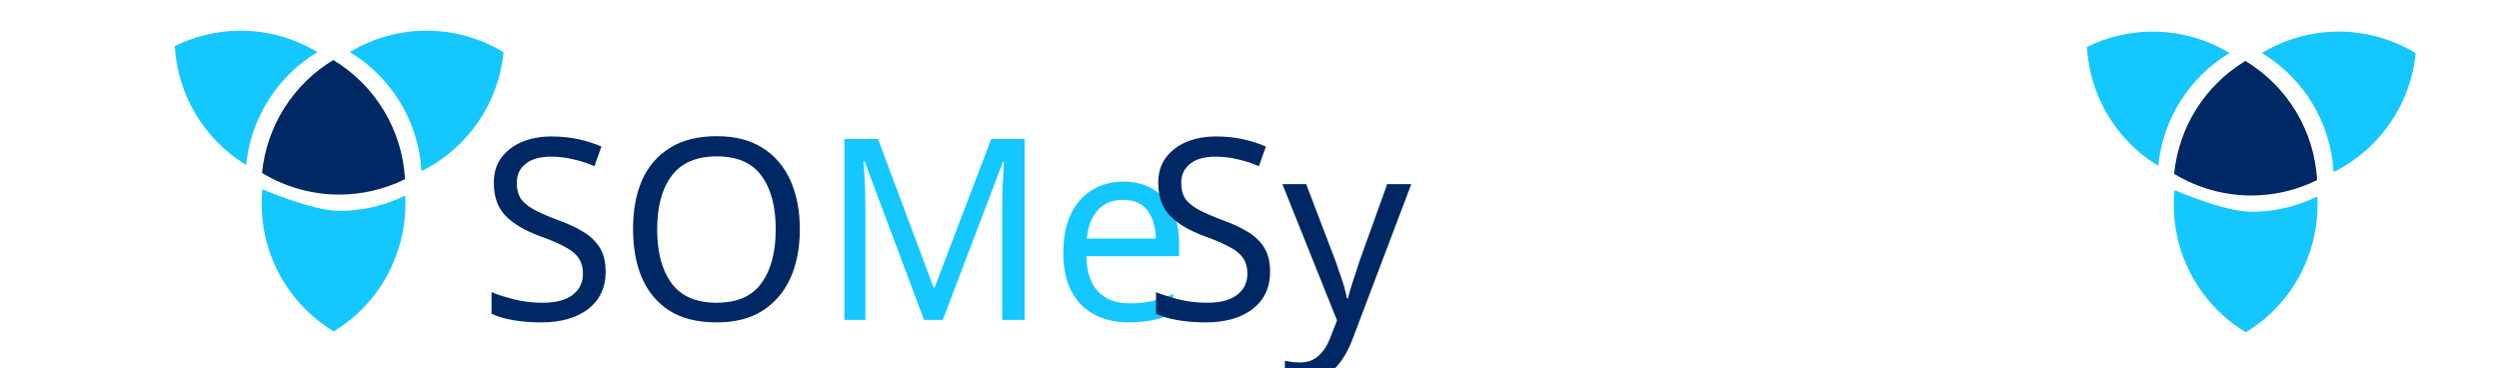
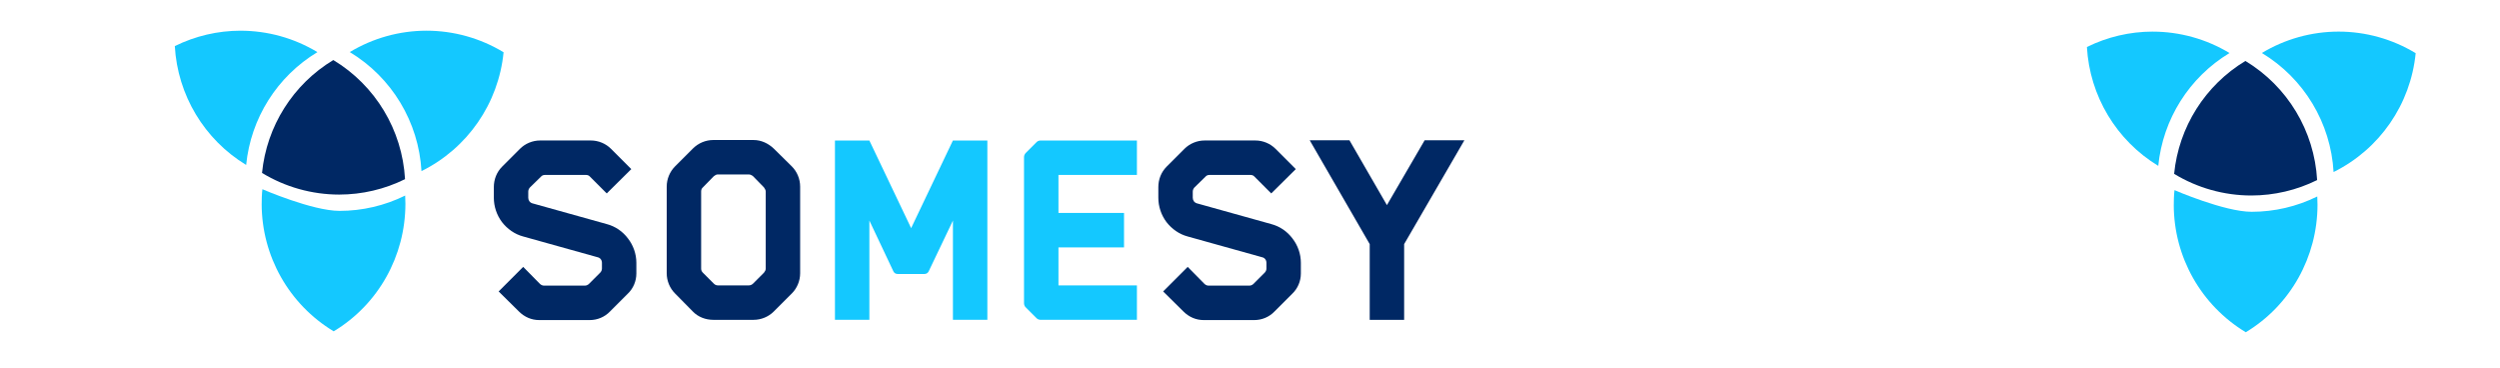
<svg xmlns="http://www.w3.org/2000/svg" width="139.304mm" height="20.466mm" viewBox="0 0 139.304 20.466" version="1.1" id="svg1208">
  <defs id="defs1205">
    </defs>
  <g id="layer1" transform="translate(-31.53167,-206.7281)">
-     <text xml:space="preserve" style="font-style:normal;font-variant:normal;font-weight:normal;font-stretch:normal;font-size:14.102px;line-height:1.25;font-family:Hermann;-inkscape-font-specification:'Hermann, Normal';font-variant-ligatures:normal;font-variant-caps:normal;font-variant-numeric:normal;font-variant-east-asian:normal;fill:#14c8ff;fill-opacity:1;stroke:none;stroke-width:0.249" x="77.227" y="224.549" id="text52559-6-0-1-7-0-1-9-5-3-0-2-1-8-4">
-       <tspan id="tspan52557-2-8-9-7-9-9-7-4-9-7-7-9-0-8" style="font-style:normal;font-variant:normal;font-weight:normal;font-stretch:normal;font-size:14.111px;font-family:Hermann;-inkscape-font-specification:'Hermann, Normal';font-variant-ligatures:normal;font-variant-caps:normal;font-variant-numeric:normal;font-variant-east-asian:normal;fill:#14c8ff;fill-opacity:1;stroke-width:0.249" x="77.227" y="224.549">Me</tspan>
-     </text>
-     <text xml:space="preserve" style="font-style:normal;font-variant:normal;font-weight:normal;font-stretch:normal;font-size:14.102px;line-height:1.25;font-family:Hermann;-inkscape-font-specification:'Hermann, Normal';font-variant-ligatures:normal;font-variant-caps:normal;font-variant-numeric:normal;font-variant-east-asian:normal;fill:#002864;fill-opacity:1;stroke:none;stroke-width:0.249" x="58.213" y="224.549" id="text52559-6-0-1-7-0-1-9-5-9-7-6-4-5-2-0">
-       <tspan id="tspan52557-2-8-9-7-9-9-7-4-8-2-3-0-7-1-4" style="font-style:normal;font-variant:normal;font-weight:normal;font-stretch:normal;font-size:14.111px;font-family:Hermann;-inkscape-font-specification:'Hermann, Normal';font-variant-ligatures:normal;font-variant-caps:normal;font-variant-numeric:normal;font-variant-east-asian:normal;fill:#002864;fill-opacity:1;stroke-width:0.249" x="58.213" y="224.549">SO</tspan>
-     </text>
+     <path style="font-size:14.111px;line-height:1.25;font-family:Hermann;-inkscape-font-specification:'Hermann, Normal';fill:#14c8ff;stroke-width:0.249" d="m 84.65,214.558 -2.328,4.882 -2.328,-4.882 h -1.919 v 9.991 h 1.919 v -5.532 l 1.341,2.836 c 0.042,0.085 0.127,0.141 0.226,0.141 h 1.51 c 0.099,0 0.183,-0.056 0.226,-0.141 l 1.355,-2.836 v 5.532 h 1.919 v -9.991 z m 5.884,1.919 v 2.117 h 3.655 v 1.919 h -3.655 v 2.117 h 4.374 v 1.919 h -5.362 c -0.085,0 -0.169,-0.028 -0.226,-0.085 l -0.621,-0.621 c -0.056,-0.056 -0.085,-0.141 -0.085,-0.226 v -8.128 c 0,-0.085 0.028,-0.155 0.085,-0.226 l 0.621,-0.621 c 0.056,-0.056 0.141,-0.085 0.226,-0.085 h 5.362 v 1.919 z" id="text52559-6-0-1-7-0-1-9-5-3-0-2-1-8-4" aria-label="Me" />
+     <path style="font-size:14.111px;line-height:1.25;font-family:Hermann;-inkscape-font-specification:'Hermann, Normal';fill:#002864;stroke-width:0.249" d="m 64.408,224.563 h -2.822 c -0.423,0 -0.818,-0.169 -1.129,-0.48 l -1.129,-1.115 1.369,-1.369 0.931,0.945 c 0.056,0.056 0.141,0.099 0.226,0.099 h 2.286 c 0.085,0 0.169,-0.042 0.226,-0.099 l 0.621,-0.621 c 0.056,-0.056 0.099,-0.141 0.099,-0.226 v -0.325 c 0,-0.155 -0.099,-0.282 -0.24,-0.31 l -4.149,-1.157 c -0.48,-0.127 -0.889,-0.423 -1.185,-0.804 -0.296,-0.395 -0.452,-0.875 -0.452,-1.355 v -0.593 c 0,-0.423 0.155,-0.833 0.466,-1.143 l 0.988,-0.988 c 0.296,-0.296 0.706,-0.466 1.129,-0.466 h 2.822 c 0.423,0 0.833,0.169 1.129,0.466 l 1.129,1.129 -1.369,1.355 -0.931,-0.931 c -0.056,-0.07 -0.141,-0.099 -0.226,-0.099 h -2.286 c -0.085,0 -0.169,0.028 -0.226,0.099 l -0.621,0.607 c -0.056,0.071 -0.085,0.141 -0.085,0.226 v 0.339 c 0,0.141 0.085,0.268 0.226,0.31 l 4.149,1.157 c 0.48,0.127 0.889,0.409 1.185,0.804 0.296,0.381 0.466,0.861 0.466,1.355 v 0.593 c 0,0.423 -0.169,0.833 -0.48,1.129 l -0.988,0.988 c -0.296,0.31 -0.706,0.48 -1.129,0.48 z m 9.13,-10.033 h -2.244 c -0.423,0 -0.833,0.169 -1.143,0.48 l -0.988,0.988 c -0.296,0.296 -0.466,0.706 -0.466,1.129 v 4.826 c 0,0.423 0.169,0.833 0.466,1.129 l 0.988,1.002 c 0.296,0.31 0.72,0.466 1.143,0.466 h 2.244 c 0.423,0 0.833,-0.169 1.129,-0.466 l 1.002,-1.002 c 0.296,-0.296 0.466,-0.706 0.466,-1.129 v -4.826 c 0,-0.423 -0.169,-0.833 -0.466,-1.129 l -1.002,-0.988 c -0.31,-0.296 -0.706,-0.48 -1.129,-0.48 z m 0.579,7.394 -0.607,0.607 c -0.071,0.07 -0.155,0.099 -0.24,0.099 h -1.722 c -0.085,0 -0.155,-0.028 -0.226,-0.099 l -0.607,-0.607 c -0.071,-0.07 -0.099,-0.141 -0.099,-0.226 v -4.304 c 0,-0.085 0.028,-0.169 0.099,-0.226 l 0.607,-0.621 c 0.071,-0.056 0.141,-0.099 0.226,-0.099 H 73.27 c 0.085,0 0.169,0.042 0.24,0.099 l 0.607,0.621 c 0.042,0.071 0.099,0.141 0.099,0.226 v 4.304 c 0,0.085 -0.042,0.155 -0.099,0.226 z" id="text52559-6-0-1-7-0-1-9-5-9-7-6-4-5-2-0" aria-label="SO" />
    <text xml:space="preserve" style="font-style:normal;font-weight:normal;font-size:10.583px;line-height:1.25;font-family:sans-serif;fill:#000000;fill-opacity:1;stroke:none;stroke-width:0.265" x="-372.442" y="388.894" id="text212478">
      <tspan id="tspan212476" style="stroke-width:0.265" x="-372.442" y="388.894" />
    </text>
-     <text xml:space="preserve" style="font-style:normal;font-variant:normal;font-weight:normal;font-stretch:normal;font-size:14.102px;line-height:1.25;font-family:Hermann;-inkscape-font-specification:'Hermann, Normal';font-variant-ligatures:normal;font-variant-caps:normal;font-variant-numeric:normal;font-variant-east-asian:normal;fill:#002864;fill-opacity:1;stroke:none;stroke-width:0.249" x="95.255" y="224.549" id="text473">
-       <tspan id="tspan471" style="font-style:normal;font-variant:normal;font-weight:normal;font-stretch:normal;font-size:14.111px;font-family:Hermann;-inkscape-font-specification:'Hermann, Normal';font-variant-ligatures:normal;font-variant-caps:normal;font-variant-numeric:normal;font-variant-east-asian:normal;fill:#002864;fill-opacity:1;stroke-width:0.249" x="95.255" y="224.549">Sy</tspan>
-     </text>
+     <path style="font-size:14.111px;line-height:1.25;font-family:Hermann;-inkscape-font-specification:'Hermann, Normal';fill:#002864;stroke-width:0.249" d="m 101.45,224.563 h -2.822 c -0.423,0 -0.818,-0.169 -1.129,-0.48 l -1.129,-1.115 1.369,-1.369 0.931,0.945 c 0.056,0.056 0.141,0.099 0.226,0.099 h 2.286 c 0.085,0 0.169,-0.042 0.226,-0.099 l 0.621,-0.621 c 0.056,-0.056 0.099,-0.141 0.099,-0.226 v -0.325 c 0,-0.155 -0.099,-0.282 -0.24,-0.31 l -4.149,-1.157 c -0.48,-0.127 -0.889,-0.423 -1.185,-0.804 -0.296,-0.395 -0.452,-0.875 -0.452,-1.355 v -0.593 c 0,-0.423 0.155,-0.833 0.466,-1.143 l 0.988,-0.988 c 0.296,-0.296 0.706,-0.466 1.129,-0.466 h 2.822 c 0.423,0 0.833,0.169 1.129,0.466 l 1.129,1.129 -1.369,1.355 -0.931,-0.931 c -0.056,-0.07 -0.141,-0.099 -0.226,-0.099 h -2.286 c -0.085,0 -0.169,0.028 -0.226,0.099 l -0.621,0.607 c -0.056,0.071 -0.085,0.141 -0.085,0.226 v 0.339 c 0,0.141 0.085,0.268 0.226,0.31 l 4.149,1.157 c 0.48,0.127 0.889,0.409 1.185,0.804 0.296,0.381 0.466,0.861 0.466,1.355 v 0.593 c 0,0.423 -0.169,0.833 -0.48,1.129 l -0.988,0.988 c -0.296,0.31 -0.706,0.48 -1.129,0.48 z m 7.394,-6.406 2.103,-3.612 h 2.215 l -3.358,5.786 v 4.219 h -1.919 v -4.219 l -3.344,-5.786 h 2.215 z" id="text473" aria-label="Sy" />
    <g id="g941" style="fill:none;stroke:#ffc8ff;stroke-width:1;stroke-dasharray:none;stroke-opacity:1" transform="translate(-54.38759,0.1600912)">
      <g id="g2943" transform="matrix(1.244001,0,0,1.244001,8.861902,0.6694365)">
        <path id="path2935" style="fill:#002864;fill-opacity:1;fill-rule:evenodd;stroke:none;stroke-width:1;stroke-linecap:round;stroke-linejoin:round;stroke-miterlimit:2;stroke-dasharray:none;stroke-opacity:1;paint-order:markers stroke fill" d="m 162.561,168.243 a 6.667,6.667 0 0 0 -3.195,5.057 6.667,6.667 0 0 0 3.456,0.97 6.667,6.667 0 0 0 2.952,-0.691 6.667,6.667 0 0 0 -3.214,-5.335 z" />
        <path id="path2937" style="fill:#14c8ff;fill-opacity:1;fill-rule:evenodd;stroke:none;stroke-width:1;stroke-linecap:round;stroke-linejoin:round;stroke-miterlimit:2;stroke-dasharray:none;stroke-opacity:1;paint-order:markers stroke fill" d="m 159.35,174.687 c 10e-4,2.337 1.226,4.502 3.227,5.708 2.002,-1.205 3.212,-3.376 3.214,-5.712 -2e-4,-0.123 -0.004,-0.246 -0.011,-0.369 -0.915,0.451 -1.921,0.686 -2.941,0.686 -1.219,-0.001 -3.456,-0.97 -3.456,-0.97 0,0 -0.032,0.202 -0.032,0.657 z" />
        <path id="path2939" style="fill:#14c8ff;fill-opacity:1;fill-rule:evenodd;stroke:none;stroke-width:1;stroke-linecap:round;stroke-linejoin:round;stroke-miterlimit:2;stroke-dasharray:none;stroke-opacity:1;paint-order:markers stroke fill" d="m 158.407,166.929 a 6.667,6.667 0 0 0 -2.949,0.69 6.667,6.667 0 0 0 3.197,5.324 6.667,6.667 0 0 1 3.193,-5.054 6.667,6.667 0 0 0 -3.441,-0.959 z m 3.517,1.006 a 6.667,6.667 0 0 1 0.196,0.127 6.667,6.667 0 0 0 -0.196,-0.127 z m 0.322,0.213 a 6.667,6.667 0 0 1 0.194,0.142 6.667,6.667 0 0 0 -0.194,-0.142 z m 0.303,0.226 a 6.667,6.667 0 0 1 0.198,0.165 6.667,6.667 0 0 0 -0.198,-0.165 z m 0.296,0.248 a 6.667,6.667 0 0 1 0.273,0.257 6.667,6.667 0 0 0 -0.273,-0.257 z m 0.32,0.307 a 6.667,6.667 0 0 1 0.208,0.221 6.667,6.667 0 0 0 -0.208,-0.221 z m 0.309,0.339 a 6.667,6.667 0 0 1 0.146,0.175 6.667,6.667 0 0 0 -0.146,-0.175 z m 0.24,0.298 a 6.667,6.667 0 0 1 0.134,0.182 6.667,6.667 0 0 0 -0.134,-0.182 z m 0.224,0.313 a 6.667,6.667 0 0 1 0.13,0.202 6.667,6.667 0 0 0 -0.13,-0.202 z m 0.201,0.317 a 6.667,6.667 0 0 1 0.126,0.223 6.667,6.667 0 0 0 -0.126,-0.223 z m 0.189,0.339 a 6.667,6.667 0 0 1 0.162,0.333 6.667,6.667 0 0 0 -0.162,-0.333 z m 0.183,0.386 a 6.667,6.667 0 0 1 0.124,0.3 6.667,6.667 0 0 0 -0.124,-0.3 z m 0.173,0.438 a 6.667,6.667 0 0 1 0.072,0.212 6.667,6.667 0 0 0 -0.072,-0.212 z m 0.121,0.375 a 6.667,6.667 0 0 1 0.057,0.208 6.667,6.667 0 0 0 -0.057,-0.208 z m 0.098,0.374 a 6.667,6.667 0 0 1 0.043,0.205 6.667,6.667 0 0 0 -0.043,-0.205 z m 0.073,0.365 a 6.667,6.667 0 0 1 0.036,0.24 6.667,6.667 0 0 0 -0.036,-0.24 z m 0.054,0.377 a 6.667,6.667 0 0 1 0.032,0.374 6.667,6.667 0 0 0 -0.032,-0.374 z m 0.032,0.374 a 6.667,6.667 0 0 1 -0.334,0.153 6.667,6.667 0 0 0 0.334,-0.153 z m -6.396,-0.272 a 6.667,6.667 0 0 0 0.339,0.192 6.667,6.667 0 0 1 -0.339,-0.192 z m 0.339,0.192 a 6.667,6.667 0 0 0 1.108,0.463 6.667,6.667 0 0 1 -1.108,-0.463 z m 5.632,0.27 a 6.667,6.667 0 0 1 -0.24,0.094 6.667,6.667 0 0 0 0.24,-0.094 z m -0.374,0.141 a 6.667,6.667 0 0 1 -0.214,0.07 6.667,6.667 0 0 0 0.214,-0.07 z m -4.112,0.064 a 6.667,6.667 0 0 0 0.326,0.091 6.667,6.667 0 0 1 -0.326,-0.091 z m 3.756,0.047 a 6.667,6.667 0 0 1 -0.208,0.055 6.667,6.667 0 0 0 0.208,-0.055 z m -3.338,0.066 a 6.667,6.667 0 0 0 0.284,0.061 6.667,6.667 0 0 1 -0.284,-0.061 z m 2.985,0.023 a 6.667,6.667 0 0 1 -0.215,0.043 6.667,6.667 0 0 0 0.215,-0.043 z m -2.598,0.057 a 6.667,6.667 0 0 0 0.275,0.042 6.667,6.667 0 0 1 -0.275,-0.042 z m 2.24,0.012 a 6.667,6.667 0 0 1 -0.223,0.032 6.667,6.667 0 0 0 0.223,-0.032 z m -1.849,0.045 a 6.667,6.667 0 0 0 0.265,0.024 6.667,6.667 0 0 1 -0.265,-0.024 z m 1.489,0.004 a 6.667,6.667 0 0 1 -0.263,0.023 6.667,6.667 0 0 0 0.263,-0.023 z m -1.102,0.03 a 6.667,6.667 0 0 0 0.377,0.011 6.667,6.667 0 0 1 -0.377,-0.011 z m 0.377,0.011 a 6.667,6.667 0 0 0 0.367,-0.011 6.667,6.667 0 0 1 -0.367,0.011 z" />
        <path id="path2941" style="fill:#14c8ff;fill-opacity:1;fill-rule:evenodd;stroke:none;stroke-width:1;stroke-linecap:round;stroke-linejoin:round;stroke-miterlimit:2;stroke-dasharray:none;stroke-opacity:1;paint-order:markers stroke fill" d="m 166.734,166.929 a 6.667,6.667 0 0 0 -3.436,0.958 6.667,6.667 0 0 1 3.213,5.332 6.667,6.667 0 0 0 3.679,-5.324 6.667,6.667 0 0 0 -3.456,-0.966 z m -3.461,0.974 a 6.667,6.667 0 0 0 -0.293,0.189 6.667,6.667 0 0 1 0.293,-0.189 z m -0.356,0.232 a 6.667,6.667 0 0 0 -0.261,0.193 6.667,6.667 0 0 1 0.261,-0.193 z m -0.322,0.24 a 6.667,6.667 0 0 0 -0.268,0.224 6.667,6.667 0 0 1 0.268,-0.224 z m -0.302,0.254 a 6.667,6.667 0 0 0 -0.565,0.57 6.667,6.667 0 0 1 0.565,-0.57 z m -0.601,0.613 a 6.667,6.667 0 0 0 -0.213,0.26 6.667,6.667 0 0 1 0.213,-0.26 z m -0.269,0.333 a 6.667,6.667 0 0 0 -0.18,0.249 6.667,6.667 0 0 1 0.18,-0.249 z m -0.231,0.325 a 6.667,6.667 0 0 0 -0.16,0.252 6.667,6.667 0 0 1 0.16,-0.252 z m -0.216,0.345 a 6.667,6.667 0 0 0 -0.174,0.318 6.667,6.667 0 0 1 0.174,-0.318 z m -0.183,0.334 a 6.667,6.667 0 0 0 -0.17,0.361 6.667,6.667 0 0 1 0.17,-0.361 z m -0.197,0.427 a 6.667,6.667 0 0 0 -0.118,0.3 6.667,6.667 0 0 1 0.118,-0.3 z m -0.152,0.398 a 6.667,6.667 0 0 0 -0.087,0.266 6.667,6.667 0 0 1 0.087,-0.266 z m -0.124,0.393 a 6.667,6.667 0 0 0 -0.067,0.259 6.667,6.667 0 0 1 0.067,-0.259 z m -0.095,0.378 a 6.667,6.667 0 0 0 -0.054,0.28 6.667,6.667 0 0 1 0.054,-0.28 z m -0.073,0.386 a 6.667,6.667 0 0 0 -0.05,0.384 6.667,6.667 0 0 1 0.05,-0.384 z m -0.05,0.384 a 6.667,6.667 0 0 0 0.322,0.183 6.667,6.667 0 0 1 -0.322,-0.183 z m 0.425,0.235 a 6.667,6.667 0 0 0 0.235,0.116 6.667,6.667 0 0 1 -0.235,-0.116 z m 5.877,0.092 a 6.667,6.667 0 0 1 -0.183,0.084 6.667,6.667 0 0 0 0.183,-0.084 z m -5.518,0.079 a 6.667,6.667 0 0 0 0.215,0.09 6.667,6.667 0 0 1 -0.215,-0.09 z m 5.187,0.067 a 6.667,6.667 0 0 1 -0.202,0.08 6.667,6.667 0 0 0 0.202,-0.08 z m -4.835,0.077 a 6.667,6.667 0 0 0 0.254,0.088 6.667,6.667 0 0 1 -0.254,-0.088 z m 4.483,0.056 a 6.667,6.667 0 0 1 -0.187,0.061 6.667,6.667 0 0 0 0.187,-0.061 z m -4.135,0.064 a 6.667,6.667 0 0 0 0.36,0.101 6.667,6.667 0 0 1 -0.36,-0.101 z m 3.781,0.048 a 6.667,6.667 0 0 1 -0.196,0.052 6.667,6.667 0 0 0 0.196,-0.052 z m -3.352,0.069 a 6.667,6.667 0 0 0 0.297,0.064 6.667,6.667 0 0 1 -0.297,-0.064 z m 3.005,0.019 a 6.667,6.667 0 0 1 -0.218,0.044 6.667,6.667 0 0 0 0.218,-0.044 z m -2.593,0.065 a 6.667,6.667 0 0 0 0.253,0.039 6.667,6.667 0 0 1 -0.253,-0.039 z m 2.226,0.007 a 6.667,6.667 0 0 1 -0.224,0.033 6.667,6.667 0 0 0 0.224,-0.033 z m -1.834,0.049 a 6.667,6.667 0 0 0 0.241,0.022 6.667,6.667 0 0 1 -0.241,-0.022 z m 1.476,0.001 a 6.667,6.667 0 0 1 -0.291,0.025 6.667,6.667 0 0 0 0.291,-0.025 z m -1.109,0.031 a 6.667,6.667 0 0 0 0.372,0.011 6.667,6.667 0 0 1 -0.372,-0.011 z m 0.372,0.011 a 6.667,6.667 0 0 0 0.373,-0.011 6.667,6.667 0 0 1 -0.373,0.011 z" />
      </g>
      <g id="g3737" transform="matrix(1.244001,0,0,1.244001,-97.72566,0.6184665)">
        <path id="path3729" style="fill:#002864;fill-opacity:1;fill-rule:evenodd;stroke:none;stroke-width:1;stroke-linecap:round;stroke-linejoin:round;stroke-miterlimit:2;stroke-dasharray:none;stroke-opacity:1;paint-order:markers stroke fill" d="m 162.561,168.243 a 6.667,6.667 0 0 0 -3.195,5.057 6.667,6.667 0 0 0 3.456,0.97 6.667,6.667 0 0 0 2.952,-0.691 6.667,6.667 0 0 0 -3.214,-5.335 z" />
        <path id="path3731" style="fill:#14c8ff;fill-opacity:1;fill-rule:evenodd;stroke:none;stroke-width:1;stroke-linecap:round;stroke-linejoin:round;stroke-miterlimit:2;stroke-dasharray:none;stroke-opacity:1;paint-order:markers stroke fill" d="m 159.35,174.687 c 10e-4,2.337 1.226,4.502 3.227,5.708 2.002,-1.205 3.212,-3.376 3.214,-5.712 -2e-4,-0.123 -0.004,-0.246 -0.011,-0.369 -0.915,0.451 -1.921,0.686 -2.941,0.686 -1.219,-0.001 -3.456,-0.97 -3.456,-0.97 0,0 -0.032,0.202 -0.032,0.657 z" />
        <path id="path3733" style="fill:#14c8ff;fill-opacity:1;fill-rule:evenodd;stroke:none;stroke-width:1;stroke-linecap:round;stroke-linejoin:round;stroke-miterlimit:2;stroke-dasharray:none;stroke-opacity:1;paint-order:markers stroke fill" d="m 158.407,166.929 a 6.667,6.667 0 0 0 -2.949,0.69 6.667,6.667 0 0 0 3.197,5.324 6.667,6.667 0 0 1 3.193,-5.054 6.667,6.667 0 0 0 -3.441,-0.959 z m 3.517,1.006 a 6.667,6.667 0 0 1 0.196,0.127 6.667,6.667 0 0 0 -0.196,-0.127 z m 0.322,0.213 a 6.667,6.667 0 0 1 0.194,0.142 6.667,6.667 0 0 0 -0.194,-0.142 z m 0.303,0.226 a 6.667,6.667 0 0 1 0.198,0.165 6.667,6.667 0 0 0 -0.198,-0.165 z m 0.296,0.248 a 6.667,6.667 0 0 1 0.273,0.257 6.667,6.667 0 0 0 -0.273,-0.257 z m 0.32,0.307 a 6.667,6.667 0 0 1 0.208,0.221 6.667,6.667 0 0 0 -0.208,-0.221 z m 0.309,0.339 a 6.667,6.667 0 0 1 0.146,0.175 6.667,6.667 0 0 0 -0.146,-0.175 z m 0.24,0.298 a 6.667,6.667 0 0 1 0.134,0.182 6.667,6.667 0 0 0 -0.134,-0.182 z m 0.224,0.313 a 6.667,6.667 0 0 1 0.13,0.202 6.667,6.667 0 0 0 -0.13,-0.202 z m 0.201,0.317 a 6.667,6.667 0 0 1 0.126,0.223 6.667,6.667 0 0 0 -0.126,-0.223 z m 0.189,0.339 a 6.667,6.667 0 0 1 0.162,0.333 6.667,6.667 0 0 0 -0.162,-0.333 z m 0.183,0.386 a 6.667,6.667 0 0 1 0.124,0.3 6.667,6.667 0 0 0 -0.124,-0.3 z m 0.173,0.438 a 6.667,6.667 0 0 1 0.072,0.212 6.667,6.667 0 0 0 -0.072,-0.212 z m 0.121,0.375 a 6.667,6.667 0 0 1 0.057,0.208 6.667,6.667 0 0 0 -0.057,-0.208 z m 0.098,0.374 a 6.667,6.667 0 0 1 0.043,0.205 6.667,6.667 0 0 0 -0.043,-0.205 z m 0.073,0.365 a 6.667,6.667 0 0 1 0.036,0.24 6.667,6.667 0 0 0 -0.036,-0.24 z m 0.054,0.377 a 6.667,6.667 0 0 1 0.032,0.374 6.667,6.667 0 0 0 -0.032,-0.374 z m 0.032,0.374 a 6.667,6.667 0 0 1 -0.334,0.153 6.667,6.667 0 0 0 0.334,-0.153 z m -6.396,-0.272 a 6.667,6.667 0 0 0 0.339,0.192 6.667,6.667 0 0 1 -0.339,-0.192 z m 0.339,0.192 a 6.667,6.667 0 0 0 1.108,0.463 6.667,6.667 0 0 1 -1.108,-0.463 z m 5.632,0.27 a 6.667,6.667 0 0 1 -0.24,0.094 6.667,6.667 0 0 0 0.24,-0.094 z m -0.374,0.141 a 6.667,6.667 0 0 1 -0.214,0.07 6.667,6.667 0 0 0 0.214,-0.07 z m -4.112,0.064 a 6.667,6.667 0 0 0 0.326,0.091 6.667,6.667 0 0 1 -0.326,-0.091 z m 3.756,0.047 a 6.667,6.667 0 0 1 -0.208,0.055 6.667,6.667 0 0 0 0.208,-0.055 z m -3.338,0.066 a 6.667,6.667 0 0 0 0.284,0.061 6.667,6.667 0 0 1 -0.284,-0.061 z m 2.985,0.023 a 6.667,6.667 0 0 1 -0.215,0.043 6.667,6.667 0 0 0 0.215,-0.043 z m -2.598,0.057 a 6.667,6.667 0 0 0 0.275,0.042 6.667,6.667 0 0 1 -0.275,-0.042 z m 2.24,0.012 a 6.667,6.667 0 0 1 -0.223,0.032 6.667,6.667 0 0 0 0.223,-0.032 z m -1.849,0.045 a 6.667,6.667 0 0 0 0.265,0.024 6.667,6.667 0 0 1 -0.265,-0.024 z m 1.489,0.004 a 6.667,6.667 0 0 1 -0.263,0.023 6.667,6.667 0 0 0 0.263,-0.023 z m -1.102,0.03 a 6.667,6.667 0 0 0 0.377,0.011 6.667,6.667 0 0 1 -0.377,-0.011 z m 0.377,0.011 a 6.667,6.667 0 0 0 0.367,-0.011 6.667,6.667 0 0 1 -0.367,0.011 z" />
        <path id="path3735" style="fill:#14c8ff;fill-opacity:1;fill-rule:evenodd;stroke:none;stroke-width:1;stroke-linecap:round;stroke-linejoin:round;stroke-miterlimit:2;stroke-dasharray:none;stroke-opacity:1;paint-order:markers stroke fill" d="m 166.734,166.929 a 6.667,6.667 0 0 0 -3.436,0.958 6.667,6.667 0 0 1 3.213,5.332 6.667,6.667 0 0 0 3.679,-5.324 6.667,6.667 0 0 0 -3.456,-0.966 z m -3.461,0.974 a 6.667,6.667 0 0 0 -0.293,0.189 6.667,6.667 0 0 1 0.293,-0.189 z m -0.356,0.232 a 6.667,6.667 0 0 0 -0.261,0.193 6.667,6.667 0 0 1 0.261,-0.193 z m -0.322,0.24 a 6.667,6.667 0 0 0 -0.268,0.224 6.667,6.667 0 0 1 0.268,-0.224 z m -0.302,0.254 a 6.667,6.667 0 0 0 -0.565,0.57 6.667,6.667 0 0 1 0.565,-0.57 z m -0.601,0.613 a 6.667,6.667 0 0 0 -0.213,0.26 6.667,6.667 0 0 1 0.213,-0.26 z m -0.269,0.333 a 6.667,6.667 0 0 0 -0.18,0.249 6.667,6.667 0 0 1 0.18,-0.249 z m -0.231,0.325 a 6.667,6.667 0 0 0 -0.16,0.252 6.667,6.667 0 0 1 0.16,-0.252 z m -0.216,0.345 a 6.667,6.667 0 0 0 -0.174,0.318 6.667,6.667 0 0 1 0.174,-0.318 z m -0.183,0.334 a 6.667,6.667 0 0 0 -0.17,0.361 6.667,6.667 0 0 1 0.17,-0.361 z m -0.197,0.427 a 6.667,6.667 0 0 0 -0.118,0.3 6.667,6.667 0 0 1 0.118,-0.3 z m -0.152,0.398 a 6.667,6.667 0 0 0 -0.087,0.266 6.667,6.667 0 0 1 0.087,-0.266 z m -0.124,0.393 a 6.667,6.667 0 0 0 -0.067,0.259 6.667,6.667 0 0 1 0.067,-0.259 z m -0.095,0.378 a 6.667,6.667 0 0 0 -0.054,0.28 6.667,6.667 0 0 1 0.054,-0.28 z m -0.073,0.386 a 6.667,6.667 0 0 0 -0.05,0.384 6.667,6.667 0 0 1 0.05,-0.384 z m -0.05,0.384 a 6.667,6.667 0 0 0 0.322,0.183 6.667,6.667 0 0 1 -0.322,-0.183 z m 0.425,0.235 a 6.667,6.667 0 0 0 0.235,0.116 6.667,6.667 0 0 1 -0.235,-0.116 z m 5.877,0.092 a 6.667,6.667 0 0 1 -0.183,0.084 6.667,6.667 0 0 0 0.183,-0.084 z m -5.518,0.079 a 6.667,6.667 0 0 0 0.215,0.09 6.667,6.667 0 0 1 -0.215,-0.09 z m 5.187,0.067 a 6.667,6.667 0 0 1 -0.202,0.08 6.667,6.667 0 0 0 0.202,-0.08 z m -4.835,0.077 a 6.667,6.667 0 0 0 0.254,0.088 6.667,6.667 0 0 1 -0.254,-0.088 z m 4.483,0.056 a 6.667,6.667 0 0 1 -0.187,0.061 6.667,6.667 0 0 0 0.187,-0.061 z m -4.135,0.064 a 6.667,6.667 0 0 0 0.36,0.101 6.667,6.667 0 0 1 -0.36,-0.101 z m 3.781,0.048 a 6.667,6.667 0 0 1 -0.196,0.052 6.667,6.667 0 0 0 0.196,-0.052 z m -3.352,0.069 a 6.667,6.667 0 0 0 0.297,0.064 6.667,6.667 0 0 1 -0.297,-0.064 z m 3.005,0.019 a 6.667,6.667 0 0 1 -0.218,0.044 6.667,6.667 0 0 0 0.218,-0.044 z m -2.593,0.065 a 6.667,6.667 0 0 0 0.253,0.039 6.667,6.667 0 0 1 -0.253,-0.039 z m 2.226,0.007 a 6.667,6.667 0 0 1 -0.224,0.033 6.667,6.667 0 0 0 0.224,-0.033 z m -1.834,0.049 a 6.667,6.667 0 0 0 0.241,0.022 6.667,6.667 0 0 1 -0.241,-0.022 z m 1.476,0.001 a 6.667,6.667 0 0 1 -0.291,0.025 6.667,6.667 0 0 0 0.291,-0.025 z m -1.109,0.031 a 6.667,6.667 0 0 0 0.372,0.011 6.667,6.667 0 0 1 -0.372,-0.011 z m 0.372,0.011 a 6.667,6.667 0 0 0 0.373,-0.011 6.667,6.667 0 0 1 -0.373,0.011 z" />
      </g>
    </g>
    <g id="g1653" style="stroke:#ffc8ff;stroke-opacity:1;fill:none;stroke-width:1;stroke-dasharray:none" />
    <g id="g1662" style="fill:none;stroke:#ffc8ff;stroke-width:1;stroke-dasharray:none;stroke-opacity:1" transform="translate(-41.38822,0.8619701)" />
  </g>
</svg>
